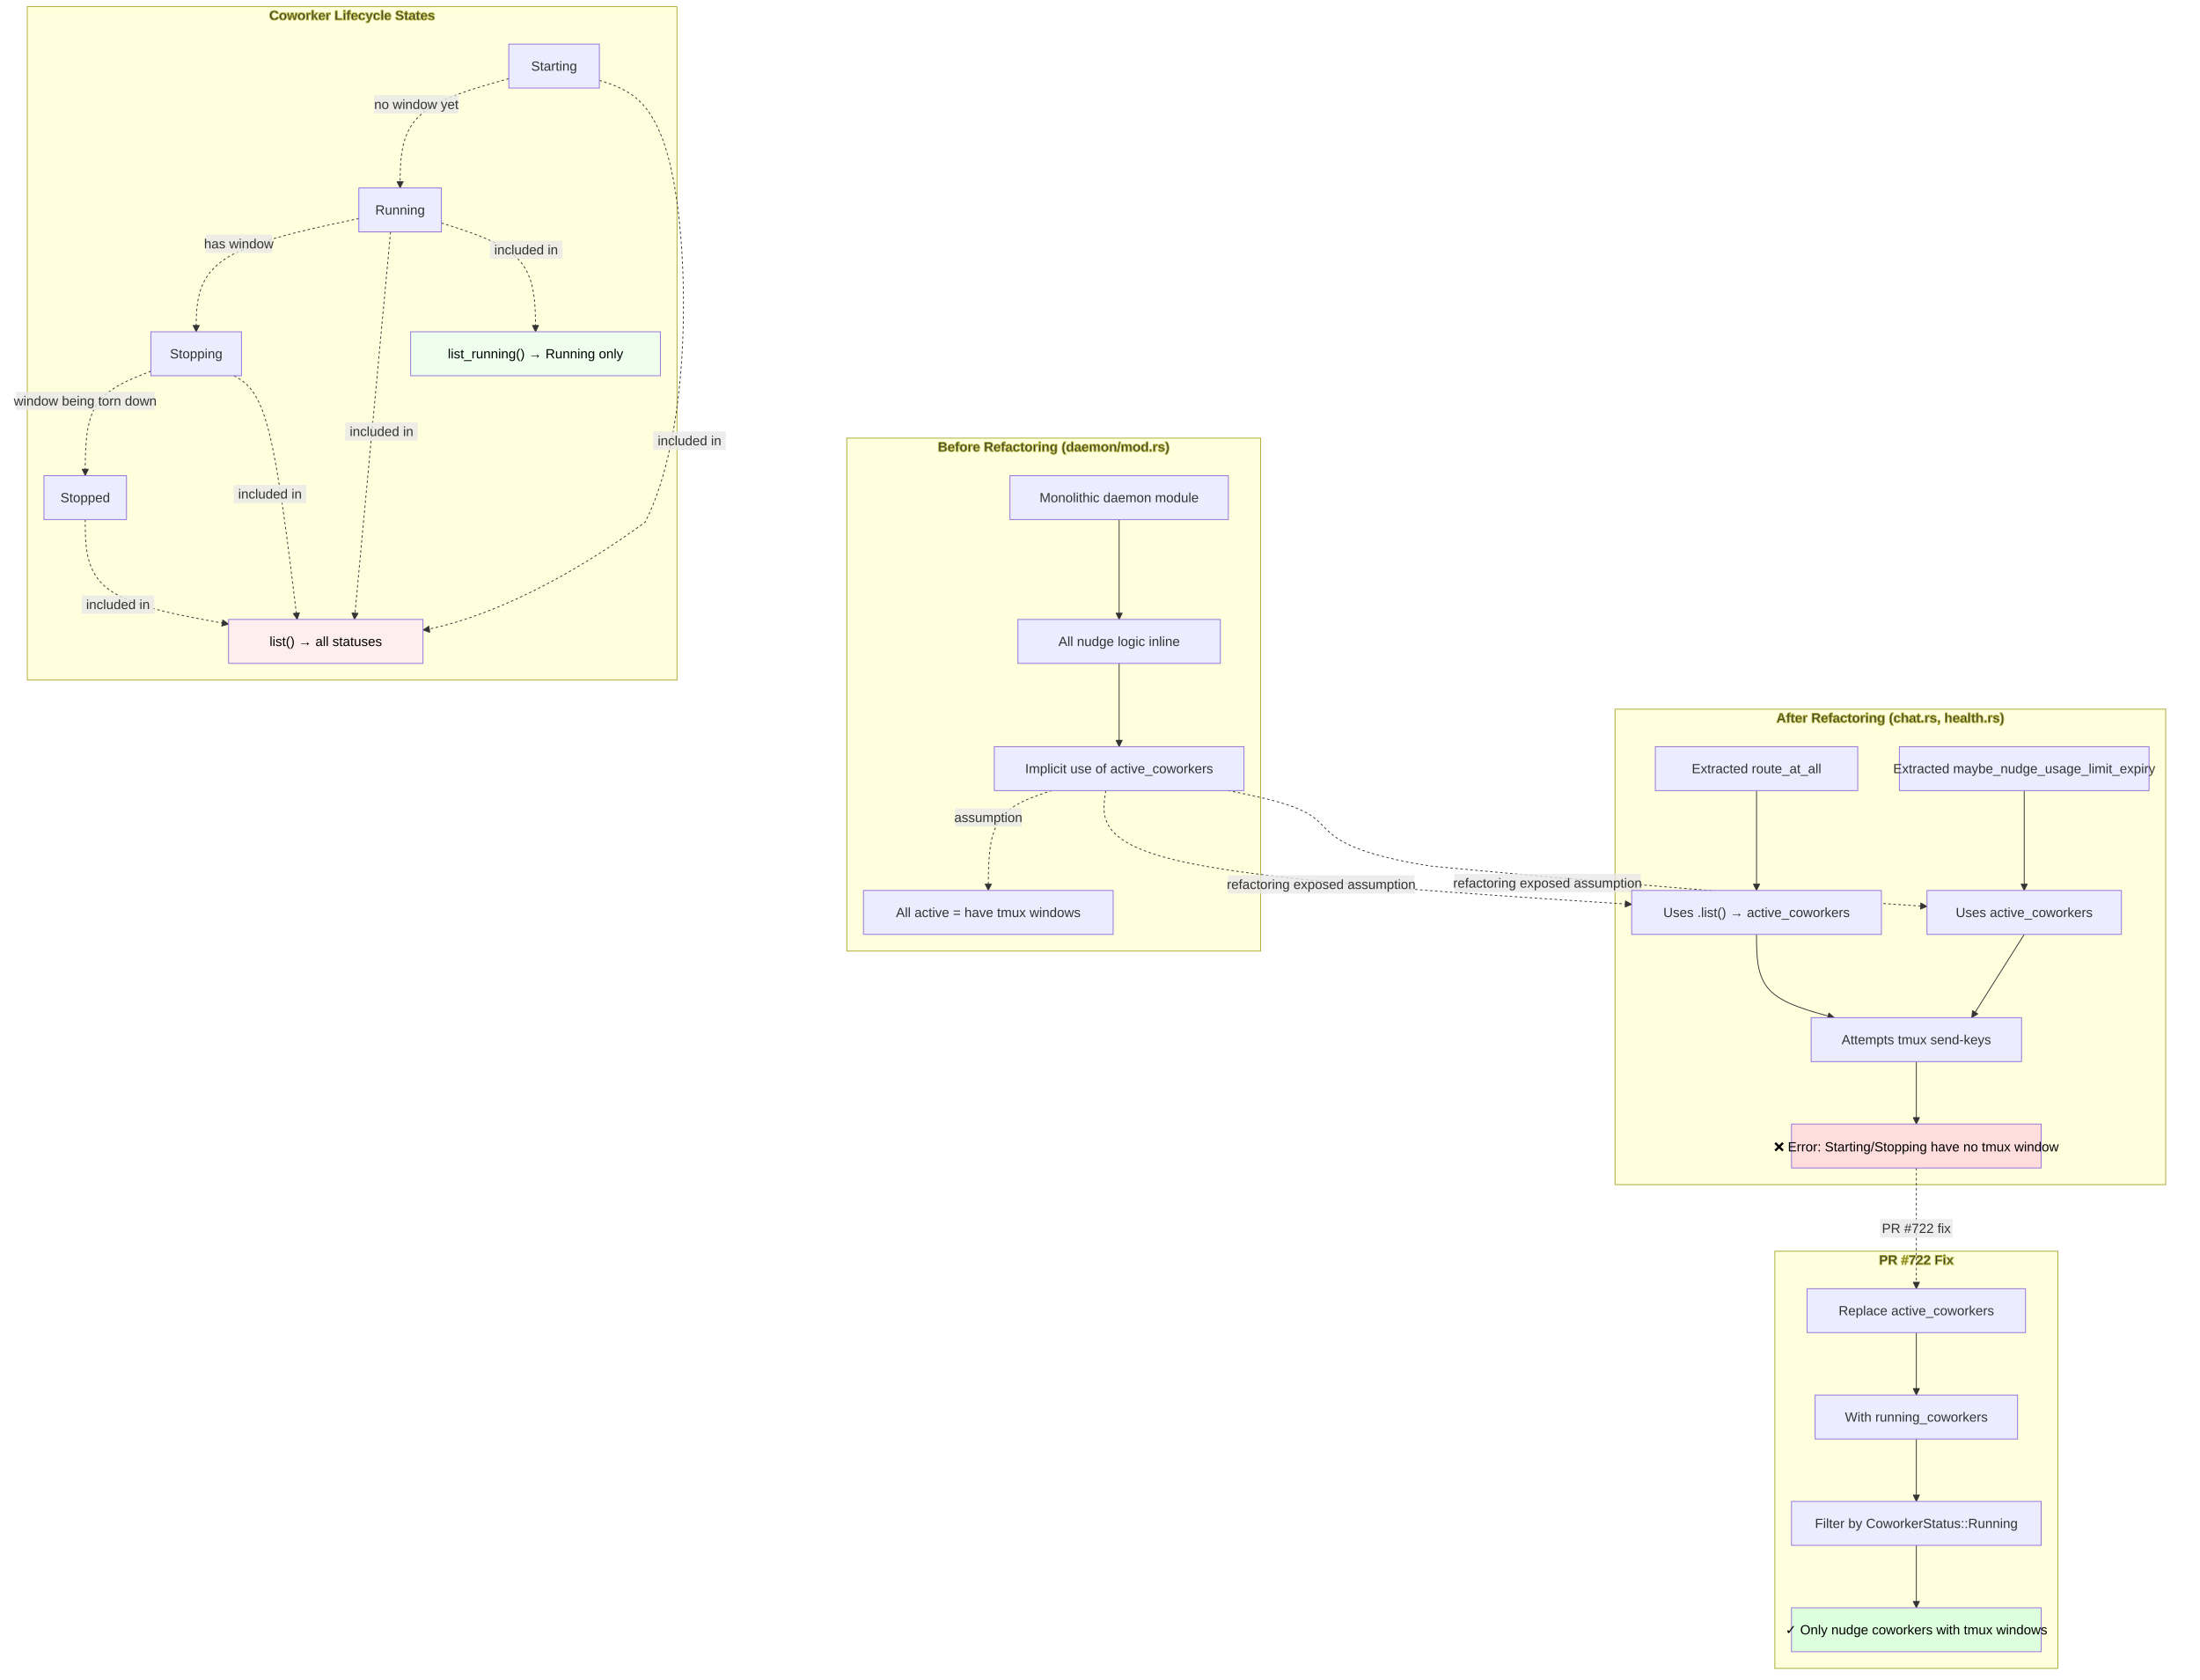
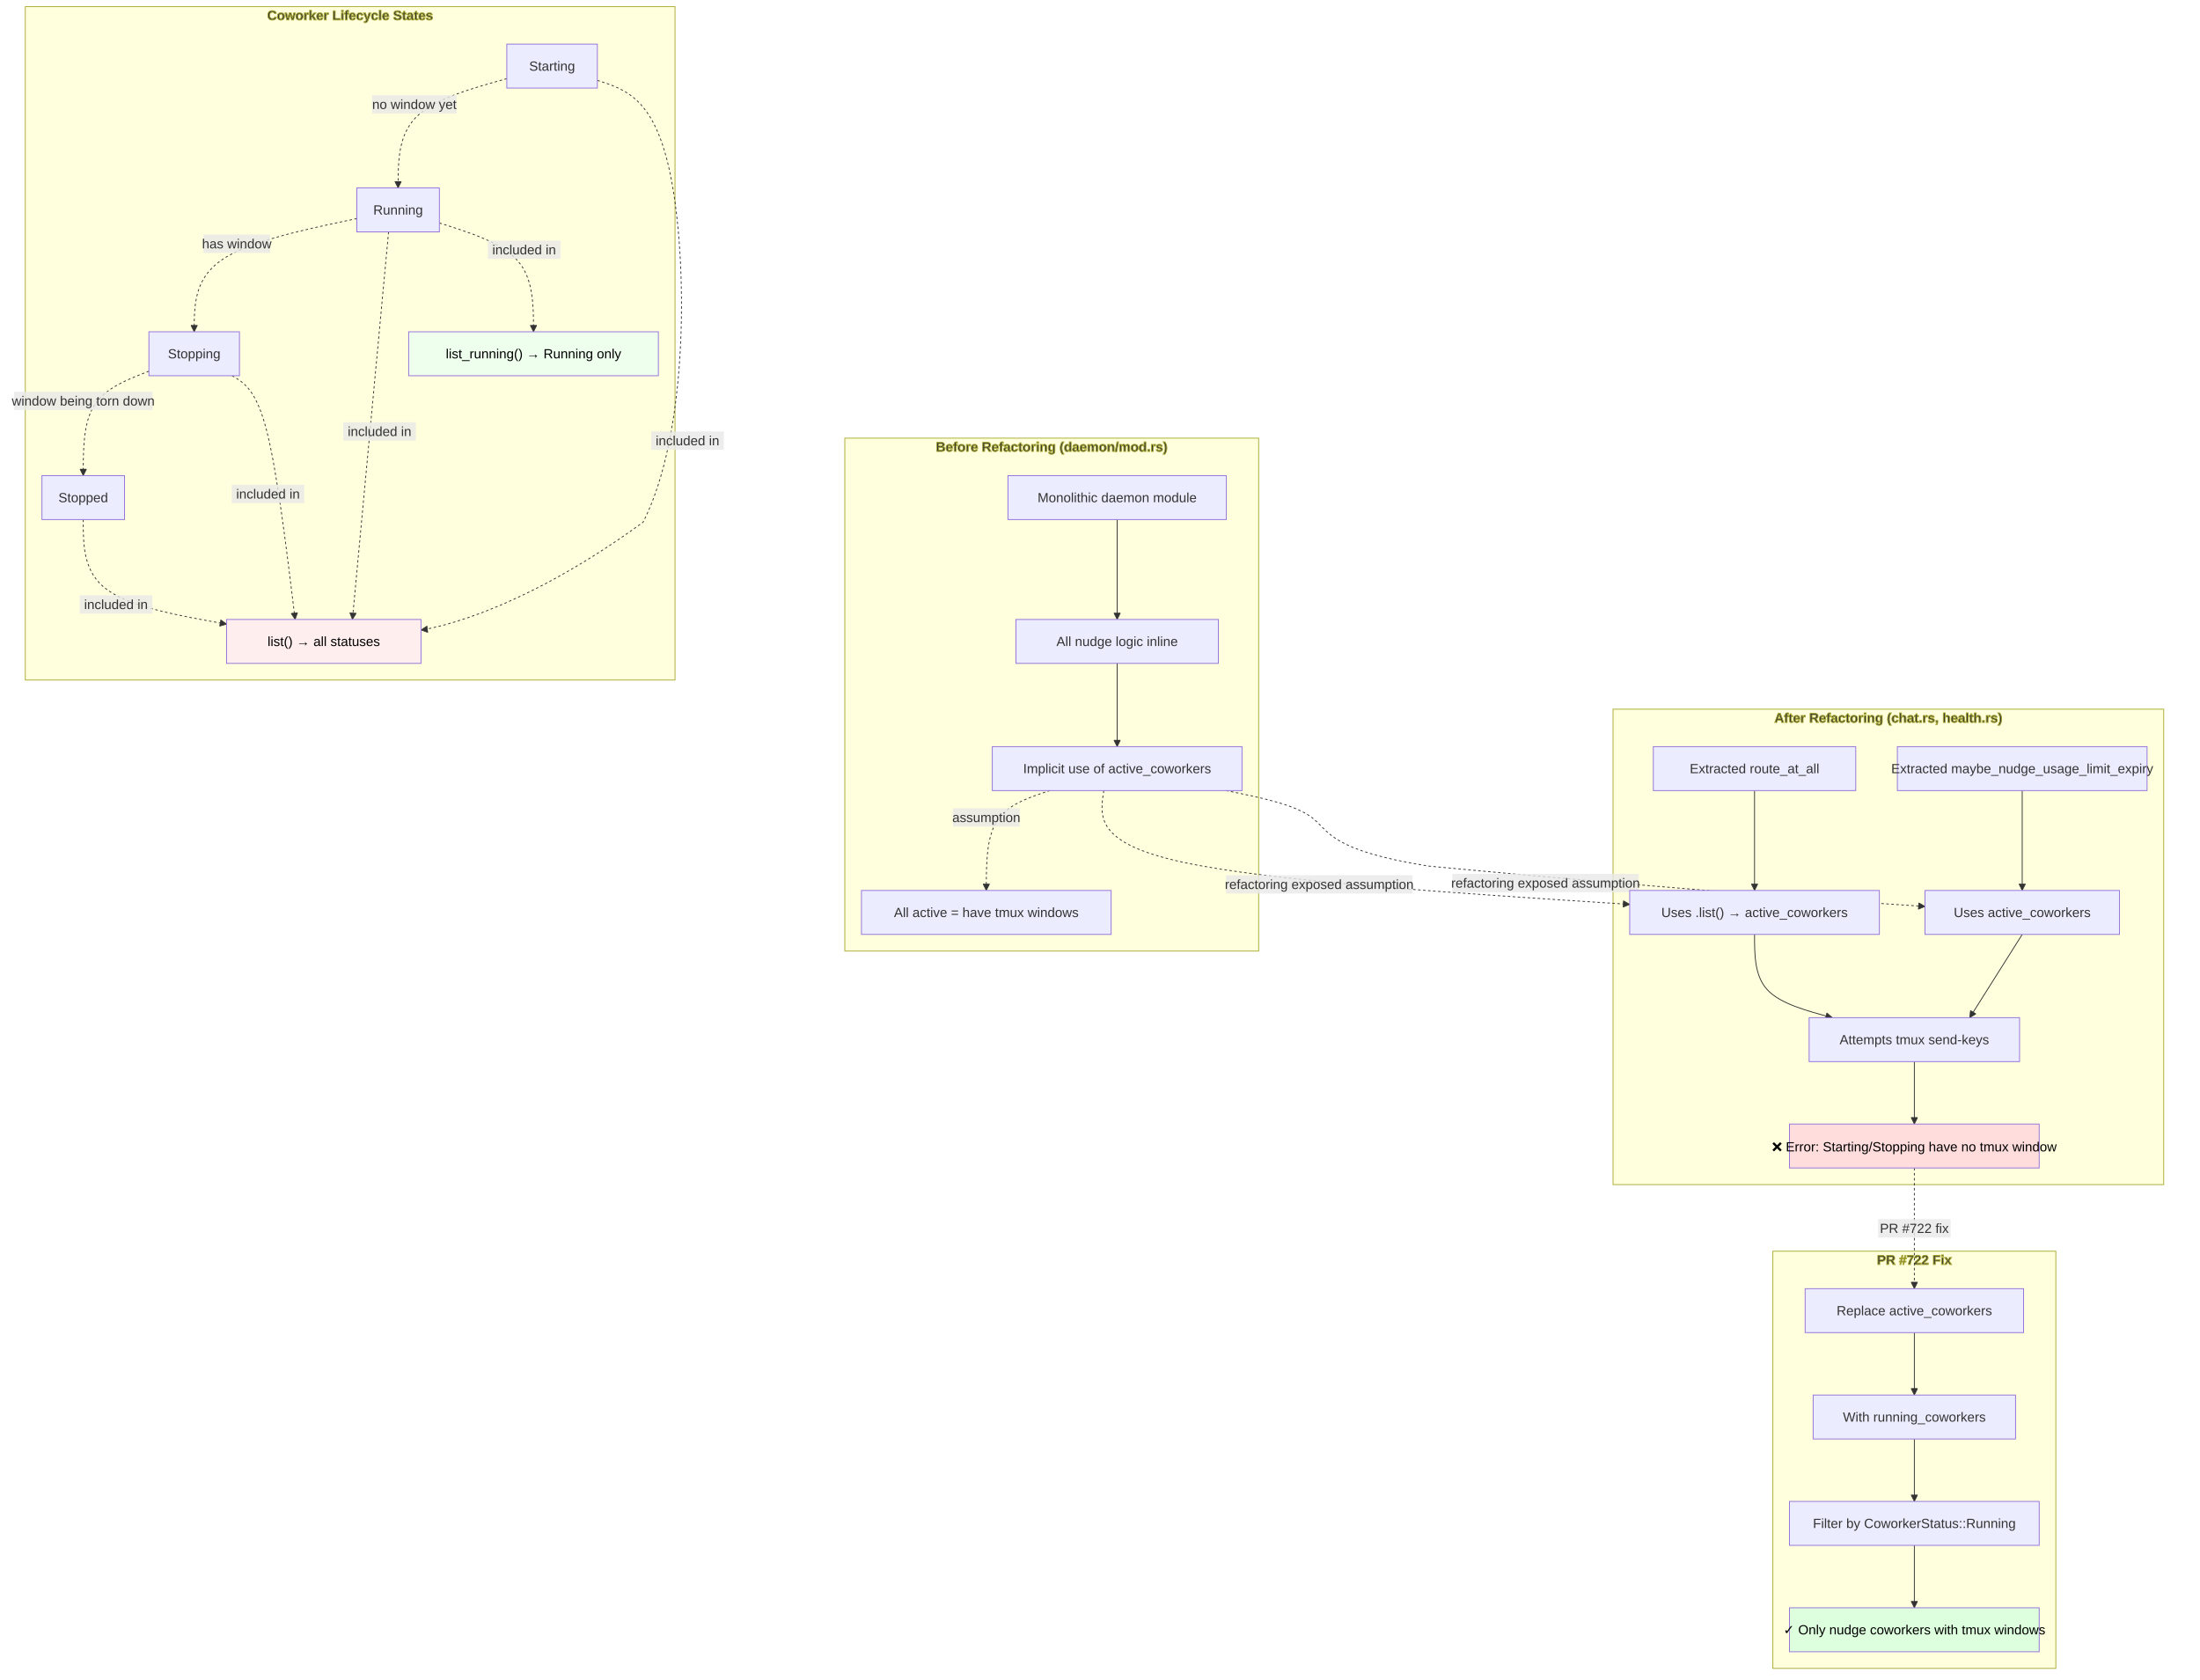
<svg xmlns="http://www.w3.org/2000/svg" width="2643.2" height="2017.4" viewBox="-8 -28 2643.2 2017.4" class="mermaid">
  <style>

.mermaid {
  font-family: trebuchet ms, verdana, arial, sans-serif;
  font-size: 16px;
}

.node rect,
.node polygon,
.node circle,
.node ellipse,
.node path {
  fill: #ECECFF;
  stroke: #9370DB;
  stroke-width: 1px;
}

.node line {
  stroke: #9370DB;
  stroke-width: 1px;
}

.node .label {
  fill: #333333;
}

.node text {
  fill: #333333;
  font-family: trebuchet ms, verdana, arial, sans-serif;
  font-size: 16px;
}

.edge-path {
  fill: none;
  stroke: #333333;
  stroke-width: 1px;
}

.edge-label {
  fill: #333333;
  font-family: trebuchet ms, verdana, arial, sans-serif;
}

.edge-label-bg {
  fill: rgba(232, 232, 232, 0.8);
}

.subgraph {
  fill: #ffffde;
  stroke: #aaaa33;
  stroke-width: 1px;
}

.subgraph-title {
  fill: #333333;
  font-weight: bold;
}

.cluster rect {
  fill: #ffffde;
  stroke: #aaaa33;
  stroke-width: 1px;
  rx: 5px;
  ry: 5px;
}

.cluster-label {
  fill: #333333;
  font-family: trebuchet ms, verdana, arial, sans-serif;
  font-size: 16px;
  font-weight: bold;
}

marker path {
  fill: #333333;
  stroke: #333333;
}

  </style>
  <defs>
    <marker id="arrow_point" viewBox="0 0 10 10" refX="10" refY="5" markerWidth="8" markerHeight="8" orient="auto" markerUnits="userSpaceOnUse">
      <path d="M 0 0 L 10 5 L 0 10 z" />
    </marker>
    <marker id="arrow_point_start" viewBox="0 0 10 10" refX="4.5" refY="5" markerWidth="8" markerHeight="8" orient="auto" markerUnits="userSpaceOnUse">
      <path d="M 0 5 L 10 10 L 10 0 z" />
    </marker>
    <marker id="arrow_cross" viewBox="0 0 11 11" refX="12" refY="5.2" markerWidth="11" markerHeight="11" orient="auto" markerUnits="userSpaceOnUse">
-       <path d="M 1 1 L 10 10 M 10 1 L 1 10" fill="none" stroke-width="2" />
+       <path d="M 1 1 L 10 10 M 10 1 L 1 10" stroke-width="2" fill="none" />
    </marker>
    <marker id="arrow_cross_start" viewBox="0 0 11 11" refX="-1" refY="5.2" markerWidth="11" markerHeight="11" orient="auto" markerUnits="userSpaceOnUse">
-       <path d="M 1 1 L 10 10 M 10 1 L 1 10" fill="none" stroke-width="2" />
+       <path d="M 1 1 L 10 10 M 10 1 L 1 10" stroke-width="2" fill="none" />
    </marker>
    <marker id="arrow_circle" viewBox="0 0 10 10" refX="11" refY="5" markerWidth="11" markerHeight="11" orient="auto" markerUnits="userSpaceOnUse">
      <circle cx="5" cy="5" r="5" />
    </marker>
    <marker id="arrow_circle_start" viewBox="0 0 10 10" refX="-1" refY="5" markerWidth="11" markerHeight="11" orient="auto" markerUnits="userSpaceOnUse">
      <circle cx="5" cy="5" r="5" />
    </marker>
  </defs>
  <g class="root">
    <g class="clusters">
      <g class="subgraph" id="subgraph-subGraph0">
-         <rect x="1009.4" y="498.4" width="497.2" height="616.2" class="cluster" />
-         <text x="1258" y="514.4" class="cluster-label" text-anchor="middle">Before Refactoring (daemon/mod.rs)</text>
+         <rect x="1007" y="498.4" width="497.2" height="616.2" class="cluster" />
+         <text x="1255.6" y="514.4" class="cluster-label" text-anchor="middle">Before Refactoring (daemon/mod.rs)</text>
      </g>
      <g class="subgraph" id="subgraph-subGraph1">
-         <rect x="1932.4" y="824" width="661.6" height="571.2" class="cluster" />
-         <text x="2263.2" y="840" class="cluster-label" text-anchor="middle">After Refactoring (chat.rs, health.rs)</text>
+         <rect x="1930" y="824" width="661.6" height="571.2" class="cluster" />
+         <text x="2260.8" y="840" class="cluster-label" text-anchor="middle">After Refactoring (chat.rs, health.rs)</text>
      </g>
      <g class="subgraph" id="subgraph-subGraph2">
-         <rect x="24.8" y="-20" width="780.6" height="809" class="cluster" />
-         <text x="415.1" y="-4" class="cluster-label" text-anchor="middle">Coworker Lifecycle States</text>
+         <rect x="22.4" y="-20" width="780.6" height="809" class="cluster" />
+         <text x="412.7" y="-4" class="cluster-label" text-anchor="middle">Coworker Lifecycle States</text>
      </g>
      <g class="subgraph" id="subgraph-subGraph3">
-         <rect x="2124.4" y="1475.2" width="340" height="501.2" class="cluster" />
-         <text x="2294.4" y="1491.2" class="cluster-label" text-anchor="middle">PR #722 Fix</text>
+         <rect x="2122" y="1475.2" width="340" height="501.2" class="cluster" />
+         <text x="2292" y="1491.2" class="cluster-label" text-anchor="middle">PR #722 Fix</text>
      </g>
    </g>
    <g class="edgePaths">
      <g class="edge" id="edge-L-M1-M2-0">
-         <path d="M 1336.60 596.20 C 1336.60 604.53, 1336.60 612.87, 1336.60 622.87 C 1336.60 632.87, 1336.60 644.53, 1336.60 656.20 C 1336.60 667.87, 1336.60 679.53, 1336.60 689.53 C 1336.60 707.87, 1336.60 716.20, 1336.60 716.20" class="edge-path" stroke-width="1" fill="none" marker-end="url(#arrow_point)" />
+         <path d="M 1334.20 596.20 C 1334.20 604.53, 1334.20 612.87, 1334.20 622.87 C 1334.20 632.87, 1334.20 644.53, 1334.20 656.20 C 1334.20 667.87, 1334.20 679.53, 1334.20 689.53 C 1334.20 707.87, 1334.20 716.20, 1334.20 716.20" class="edge-path" fill="none" stroke-width="1" marker-end="url(#arrow_point)" />
      </g>
      <g class="edge" id="edge-L-M2-M3-0">
-         <path d="M 1336.60 769.00 C 1336.60 777.33, 1336.60 785.67, 1336.60 794.00 C 1336.60 802.33, 1336.60 810.67, 1336.60 819.00 C 1336.60 827.33, 1336.60 835.67, 1336.60 844.00 C 1336.60 860.67, 1336.60 869.00, 1336.60 869.00" class="edge-path" stroke-width="1" fill="none" marker-end="url(#arrow_point)" />
+         <path d="M 1334.20 769.00 C 1334.20 777.33, 1334.20 785.67, 1334.20 794.00 C 1334.20 802.33, 1334.20 810.67, 1334.20 819.00 C 1334.20 827.33, 1334.20 835.67, 1334.20 844.00 C 1334.20 860.67, 1334.20 869.00, 1334.20 869.00" class="edge-path" fill="none" stroke-width="1" marker-end="url(#arrow_point)" />
      </g>
      <g class="edge" id="edge-L-M3-M4-0">
-         <path d="M 1255.86 921.80 C 1230.37 930.13, 1204.89 938.47, 1192.14 958.47 C 1179.40 978.47, 1179.40 1010.13, 1179.40 1041.80" class="edge-path" marker-end="url(#arrow_point)" stroke-dasharray="3,3" stroke-width="2" fill="none" />
+         <path d="M 1253.46 921.80 C 1227.97 930.13, 1202.49 938.47, 1189.74 958.47 C 1177.00 978.47, 1177.00 1010.13, 1177.00 1041.80" class="edge-path" marker-end="url(#arrow_point)" stroke-dasharray="3,3" fill="none" stroke-width="2" />
      </g>
      <g class="edge" id="edge-L-R1-R2-0">
-         <path d="M 2102.40 921.80 C 2102.40 930.13, 2102.40 938.47, 2102.40 948.47 C 2102.40 958.47, 2102.40 970.13, 2102.40 981.80 C 2102.40 993.47, 2102.40 1005.13, 2102.40 1015.13 C 2102.40 1033.47, 2102.40 1041.80, 2102.40 1041.80" class="edge-path" fill="none" stroke-width="1" marker-end="url(#arrow_point)" />
+         <path d="M 2100.00 921.80 C 2100.00 930.13, 2100.00 938.47, 2100.00 948.47 C 2100.00 958.47, 2100.00 970.13, 2100.00 981.80 C 2100.00 993.47, 2100.00 1005.13, 2100.00 1015.13 C 2100.00 1033.47, 2100.00 1041.80, 2100.00 1041.80" class="edge-path" fill="none" stroke-width="1" marker-end="url(#arrow_point)" />
      </g>
      <g class="edge" id="edge-L-R3-R4-0">
-         <path d="M 2424.00 921.80 C 2424.00 930.13, 2424.00 938.47, 2424.00 948.47 C 2424.00 958.47, 2424.00 970.13, 2424.00 981.80 C 2424.00 993.47, 2424.00 1005.13, 2424.00 1015.13 C 2424.00 1033.47, 2424.00 1041.80, 2424.00 1041.80" class="edge-path" fill="none" stroke-width="1" marker-end="url(#arrow_point)" />
+         <path d="M 2421.60 921.80 C 2421.60 930.13, 2421.60 938.47, 2421.60 948.47 C 2421.60 958.47, 2421.60 970.13, 2421.60 981.80 C 2421.60 993.47, 2421.60 1005.13, 2421.60 1015.13 C 2421.60 1033.47, 2421.60 1041.80, 2421.60 1041.80" class="edge-path" stroke-width="1" marker-end="url(#arrow_point)" fill="none" />
      </g>
      <g class="edge" id="edge-L-R2-R5-0">
-         <path d="M 2102.40 1094.60 C 2102.40 1119.60, 2102.40 1144.60, 2117.96 1161.27 C 2133.53 1177.93, 2164.66 1186.27, 2195.79 1194.60" class="edge-path" fill="none" marker-end="url(#arrow_point)" stroke-width="1" />
+         <path d="M 2100.00 1094.60 C 2100.00 1119.60, 2100.00 1144.60, 2115.56 1161.27 C 2131.13 1177.93, 2162.26 1186.27, 2193.39 1194.60" class="edge-path" marker-end="url(#arrow_point)" fill="none" stroke-width="1" />
      </g>
      <g class="edge" id="edge-L-R4-R5-0">
-         <path d="M 2424.00 1094.60 L 2360.96 1194.60" class="edge-path" fill="none" stroke-width="1" marker-end="url(#arrow_point)" />
+         <path d="M 2421.60 1094.60 L 2358.56 1194.60" class="edge-path" fill="none" stroke-width="1" marker-end="url(#arrow_point)" />
      </g>
      <g class="edge" id="edge-L-R5-R6-0">
-         <path d="M 2294.40 1247.40 C 2294.40 1255.73, 2294.40 1264.07, 2294.40 1272.40 C 2294.40 1280.73, 2294.40 1289.07, 2294.40 1297.40 C 2294.40 1314.07, 2294.40 1322.40, 2294.40 1322.40" class="edge-path" marker-end="url(#arrow_point)" stroke-width="1" fill="none" />
+         <path d="M 2292.00 1247.40 C 2292.00 1255.73, 2292.00 1264.07, 2292.00 1272.40 C 2292.00 1280.73, 2292.00 1289.07, 2292.00 1297.40 C 2292.00 1314.07, 2292.00 1322.40, 2292.00 1322.40" class="edge-path" fill="none" stroke-width="1" marker-end="url(#arrow_point)" />
      </g>
      <g class="edge" id="edge-L-S1-S2-0">
-         <path d="M 603.30 66.51 C 559.77 78.61, 516.23 90.70, 494.47 112.59 C 472.70 134.47, 472.70 166.13, 472.70 197.80" class="edge-path" stroke-width="2" fill="none" stroke-dasharray="3,3" marker-end="url(#arrow_point)" />
+         <path d="M 600.90 66.51 C 557.37 78.61, 513.83 90.70, 492.07 112.59 C 470.30 134.47, 470.30 166.13, 470.30 197.80" class="edge-path" stroke-width="2" stroke-dasharray="3,3" marker-end="url(#arrow_point)" fill="none" />
      </g>
      <g class="edge" id="edge-L-S2-S3-0">
-         <path d="M 423.10 234.61 C 357.97 248.27, 292.83 261.94, 260.27 284.60 C 227.70 307.27, 227.70 338.93, 227.70 370.60" class="edge-path" marker-end="url(#arrow_point)" stroke-dasharray="3,3" fill="none" stroke-width="2" />
+         <path d="M 420.70 234.61 C 355.57 248.27, 290.43 261.94, 257.87 284.60 C 225.30 307.27, 225.30 338.93, 225.30 370.60" class="edge-path" fill="none" marker-end="url(#arrow_point)" stroke-dasharray="3,3" stroke-width="2" />
      </g>
      <g class="edge" id="edge-L-S3-S4-0">
-         <path d="M 173.30 417.98 C 147.00 428.12, 120.70 438.26, 107.55 459.16 C 94.40 480.07, 94.40 511.73, 94.40 543.40" class="edge-path" fill="none" stroke-dasharray="3,3" stroke-width="2" marker-end="url(#arrow_point)" />
+         <path d="M 170.90 417.98 C 144.60 428.12, 118.30 438.26, 105.15 459.16 C 92.00 480.07, 92.00 511.73, 92.00 543.40" class="edge-path" marker-end="url(#arrow_point)" fill="none" stroke-width="2" stroke-dasharray="3,3" />
      </g>
      <g class="edge" id="edge-L-S1-L1-0">
-         <path d="M 712.10 68.59 C 748.20 79.99, 784.30 91.40, 802.35 195.16 C 820.40 298.93, 820.40 495.07, 767.03 599.41 C 606.93 716.31, 500.20 728.86, 500.20 728.86" class="edge-path" marker-end="url(#arrow_point)" fill="none" stroke-width="2" stroke-dasharray="3,3" />
+         <path d="M 709.70 68.59 C 745.80 79.99, 781.90 91.40, 799.95 195.16 C 818.00 298.93, 818.00 495.07, 764.63 599.41 C 604.53 716.31, 497.80 728.86, 497.80 728.86" class="edge-path" fill="none" stroke-dasharray="3,3" stroke-width="2" marker-end="url(#arrow_point)" />
      </g>
      <g class="edge" id="edge-L-S2-L1-0">
-         <path d="M 461.25 250.60 L 417.81 716.20" class="edge-path" stroke-dasharray="3,3" stroke-width="2" marker-end="url(#arrow_point)" fill="none" />
+         <path d="M 458.85 250.60 L 415.41 716.20" class="edge-path" stroke-width="2" marker-end="url(#arrow_point)" fill="none" stroke-dasharray="3,3" />
      </g>
      <g class="edge" id="edge-L-S3-L1-0">
-         <path d="M 273.26 423.40 C 287.64 431.73, 302.02 440.07, 314.64 488.87 C 327.26 537.67, 338.13 626.93, 348.99 716.20" class="edge-path" stroke-width="2" fill="none" marker-end="url(#arrow_point)" stroke-dasharray="3,3" />
+         <path d="M 270.86 423.40 C 285.24 431.73, 299.62 440.07, 312.24 488.87 C 324.86 537.67, 335.73 626.93, 346.59 716.20" class="edge-path" stroke-dasharray="3,3" fill="none" stroke-width="2" marker-end="url(#arrow_point)" />
      </g>
      <g class="edge" id="edge-L-S4-L1-0">
-         <path d="M 94.40 596.20 C 94.40 627.87, 94.40 659.53, 123.10 680.47 C 151.80 701.41, 209.20 711.62, 266.60 721.83" class="edge-path" fill="none" marker-end="url(#arrow_point)" stroke-dasharray="3,3" stroke-width="2" />
+         <path d="M 92.00 596.20 C 92.00 627.87, 92.00 659.53, 120.70 680.47 C 149.40 701.41, 206.80 711.62, 264.20 721.83" class="edge-path" stroke-width="2" stroke-dasharray="3,3" marker-end="url(#arrow_point)" fill="none" />
      </g>
      <g class="edge" id="edge-L-S2-L2-0">
-         <path d="M 522.30 239.87 C 560.00 251.78, 597.70 263.69, 616.55 285.48 C 635.40 307.27, 635.40 338.93, 635.40 370.60" class="edge-path" stroke-dasharray="3,3" marker-end="url(#arrow_point)" stroke-width="2" fill="none" />
+         <path d="M 519.90 239.87 C 557.60 251.78, 595.30 263.69, 614.15 285.48 C 633.00 307.27, 633.00 338.93, 633.00 370.60" class="edge-path" fill="none" marker-end="url(#arrow_point)" stroke-width="2" stroke-dasharray="3,3" />
      </g>
      <g class="edge" id="edge-L-F1-F2-0">
-         <path d="M 2294.40 1573.00 C 2294.40 1581.33, 2294.40 1589.67, 2294.40 1598.00 C 2294.40 1606.33, 2294.40 1614.67, 2294.40 1623.00 C 2294.40 1639.67, 2294.40 1648.00, 2294.40 1648.00" class="edge-path" stroke-width="1" marker-end="url(#arrow_point)" fill="none" />
+         <path d="M 2292.00 1573.00 C 2292.00 1581.33, 2292.00 1589.67, 2292.00 1598.00 C 2292.00 1606.33, 2292.00 1614.67, 2292.00 1623.00 C 2292.00 1639.67, 2292.00 1648.00, 2292.00 1648.00" class="edge-path" fill="none" stroke-width="1" marker-end="url(#arrow_point)" />
      </g>
      <g class="edge" id="edge-L-F2-F3-0">
-         <path d="M 2294.40 1700.80 C 2294.40 1709.13, 2294.40 1717.47, 2294.40 1725.80 C 2294.40 1734.13, 2294.40 1742.47, 2294.40 1750.80 C 2294.40 1767.47, 2294.40 1775.80, 2294.40 1775.80" class="edge-path" marker-end="url(#arrow_point)" fill="none" stroke-width="1" />
+         <path d="M 2292.00 1700.80 C 2292.00 1709.13, 2292.00 1717.47, 2292.00 1725.80 C 2292.00 1734.13, 2292.00 1742.47, 2292.00 1750.80 C 2292.00 1767.47, 2292.00 1775.80, 2292.00 1775.80" class="edge-path" marker-end="url(#arrow_point)" fill="none" stroke-width="1" />
      </g>
      <g class="edge" id="edge-L-F3-F4-0">
-         <path d="M 2294.40 1828.60 C 2294.40 1836.93, 2294.40 1845.27, 2294.40 1853.60 C 2294.40 1861.93, 2294.40 1870.27, 2294.40 1878.60 C 2294.40 1895.27, 2294.40 1903.60, 2294.40 1903.60" class="edge-path" fill="none" stroke-width="1" marker-end="url(#arrow_point)" />
+         <path d="M 2292.00 1828.60 C 2292.00 1836.93, 2292.00 1845.27, 2292.00 1853.60 C 2292.00 1861.93, 2292.00 1870.27, 2292.00 1878.60 C 2292.00 1895.27, 2292.00 1903.60, 2292.00 1903.60" class="edge-path" marker-end="url(#arrow_point)" stroke-width="1" fill="none" />
      </g>
      <g class="edge" id="edge-L-M3-R2-0">
-         <path d="M 1320.58 921.80 C 1315.52 953.47, 1310.46 985.13, 1415.76 1007.92 C 1521.07 1030.71, 1736.73 1044.62, 1952.40 1058.53" class="edge-path" marker-end="url(#arrow_point)" stroke-width="2" fill="none" stroke-dasharray="3,3" />
+         <path d="M 1318.18 921.80 C 1313.12 953.47, 1308.06 985.13, 1413.36 1007.92 C 1518.67 1030.71, 1734.33 1044.62, 1950.00 1058.53" class="edge-path" fill="none" stroke-dasharray="3,3" stroke-width="2" marker-end="url(#arrow_point)" />
      </g>
      <g class="edge" id="edge-L-M3-R4-0">
-         <path d="M 1467.47 921.80 C 1508.78 930.13, 1550.09 938.47, 1570.75 954.30 C 1591.40 970.13, 1591.40 993.47, 1710.70 1012.50 C 2068.60 1046.26, 2307.20 1060.99, 2307.20 1060.99" class="edge-path" stroke-width="2" fill="none" stroke-dasharray="3,3" marker-end="url(#arrow_point)" />
+         <path d="M 1465.07 921.80 C 1506.38 930.13, 1547.69 938.47, 1568.35 954.30 C 1589.00 970.13, 1589.00 993.47, 1708.30 1012.50 C 2066.20 1046.26, 2304.80 1060.99, 2304.80 1060.99" class="edge-path" stroke-dasharray="3,3" marker-end="url(#arrow_point)" stroke-width="2" fill="none" />
      </g>
      <g class="edge" id="edge-L-R6-F1-0">
-         <path d="M 2294.40 1375.20 C 2294.40 1383.53, 2294.40 1391.87, 2294.40 1400.20 C 2294.40 1408.53, 2294.40 1416.87, 2294.40 1426.87 C 2294.40 1436.87, 2294.40 1448.53, 2294.40 1460.20 C 2294.40 1471.87, 2294.40 1483.53, 2294.40 1493.53 C 2294.40 1511.87, 2294.40 1520.20, 2294.40 1520.20" class="edge-path" stroke-width="2" fill="none" marker-end="url(#arrow_point)" stroke-dasharray="3,3" />
+         <path d="M 2292.00 1375.20 C 2292.00 1383.53, 2292.00 1391.87, 2292.00 1400.20 C 2292.00 1408.53, 2292.00 1416.87, 2292.00 1426.87 C 2292.00 1436.87, 2292.00 1448.53, 2292.00 1460.20 C 2292.00 1471.87, 2292.00 1483.53, 2292.00 1493.53 C 2292.00 1511.87, 2292.00 1520.20, 2292.00 1520.20" class="edge-path" fill="none" marker-end="url(#arrow_point)" stroke-width="2" stroke-dasharray="3,3" />
      </g>
    </g>
    <g class="edgeLabels">
      <g class="edgeLabel" id="edge-label-L-M3-M4-0">
-         <rect x="1139.4" y="943.079" width="80" height="22" class="edge-label-bg" />
-         <text x="1179.4" y="954.079" class="edge-label" text-anchor="middle" dominant-baseline="central">assumption</text>
+         <rect x="1137" y="943.079" width="80" height="22" class="edge-label-bg" />
+         <text x="1177" y="954.079" class="edge-label" text-anchor="middle" dominant-baseline="central">assumption</text>
      </g>
      <g class="edgeLabel" id="edge-label-L-S1-S2-0">
-         <rect x="441.434" y="86.373" width="101.6" height="22" class="edge-label-bg" />
-         <text x="492.234" y="97.373" class="edge-label" text-anchor="middle" dominant-baseline="central">no window yet</text>
+         <rect x="439.034" y="86.373" width="101.6" height="22" class="edge-label-bg" />
+         <text x="489.834" y="97.373" class="edge-label" text-anchor="middle" dominant-baseline="central">no window yet</text>
      </g>
      <g class="edgeLabel" id="edge-label-L-S2-S3-0">
-         <rect x="238.912" y="253.856" width="80" height="22" class="edge-label-bg" />
-         <text x="278.912" y="264.856" class="edge-label" dominant-baseline="central" text-anchor="middle">has window</text>
+         <rect x="236.512" y="253.856" width="80" height="22" class="edge-label-bg" />
+         <text x="276.512" y="264.856" class="edge-label" text-anchor="middle" dominant-baseline="central">has window</text>
      </g>
      <g class="edgeLabel" id="edge-label-L-S3-S4-0">
-         <rect x="11.2" y="442.619" width="166.4" height="22" class="edge-label-bg" />
-         <text x="94.4" y="453.619" class="edge-label" text-anchor="middle" dominant-baseline="central">window being torn down</text>
+         <rect x="8.8" y="442.619" width="166.4" height="22" class="edge-label-bg" />
+         <text x="92" y="453.619" class="edge-label" text-anchor="middle" dominant-baseline="central">window being torn down</text>
      </g>
      <g class="edgeLabel" id="edge-label-L-S1-L1-0">
-         <rect x="776.8" y="490.416" width="87.2" height="22" class="edge-label-bg" />
-         <text x="820.4" y="501.416" class="edge-label" dominant-baseline="central" text-anchor="middle">included in</text>
+         <rect x="774.4" y="490.416" width="87.2" height="22" class="edge-label-bg" />
+         <text x="818" y="501.416" class="edge-label" text-anchor="middle" dominant-baseline="central">included in</text>
      </g>
      <g class="edgeLabel" id="edge-label-L-S2-L1-0">
-         <rect x="406.8" y="479.311" width="87.2" height="22" class="edge-label-bg" />
-         <text x="450.4" y="490.311" class="edge-label" text-anchor="middle" dominant-baseline="central">included in</text>
+         <rect x="404.4" y="479.311" width="87.2" height="22" class="edge-label-bg" />
+         <text x="448" y="490.311" class="edge-label" text-anchor="middle" dominant-baseline="central">included in</text>
      </g>
      <g class="edgeLabel" id="edge-label-L-S3-L1-0">
-         <rect x="272.8" y="554.405" width="87.2" height="22" class="edge-label-bg" />
-         <text x="316.4" y="565.405" class="edge-label" text-anchor="middle" dominant-baseline="central">included in</text>
+         <rect x="270.4" y="554.405" width="87.2" height="22" class="edge-label-bg" />
+         <text x="314" y="565.405" class="edge-label" text-anchor="middle" dominant-baseline="central">included in</text>
      </g>
      <g class="edgeLabel" id="edge-label-L-S4-L1-0">
-         <rect x="90.134" y="687.196" width="87.2" height="22" class="edge-label-bg" />
-         <text x="133.734" y="698.196" class="edge-label" dominant-baseline="central" text-anchor="middle">included in</text>
+         <rect x="87.734" y="687.196" width="87.2" height="22" class="edge-label-bg" />
+         <text x="131.334" y="698.196" class="edge-label" text-anchor="middle" dominant-baseline="central">included in</text>
      </g>
      <g class="edgeLabel" id="edge-label-L-S2-L2-0">
-         <rect x="580.543" y="261.044" width="87.2" height="22" class="edge-label-bg" />
-         <text x="624.143" y="272.044" class="edge-label" dominant-baseline="central" text-anchor="middle">included in</text>
+         <rect x="578.143" y="261.044" width="87.2" height="22" class="edge-label-bg" />
+         <text x="621.743" y="272.044" class="edge-label" text-anchor="middle" dominant-baseline="central">included in</text>
      </g>
      <g class="edgeLabel" id="edge-label-L-M3-R2-0">
-         <rect x="1467.38" y="1023.469" width="224" height="22" class="edge-label-bg" />
-         <text x="1579.38" y="1034.469" class="edge-label" text-anchor="middle" dominant-baseline="central">refactoring exposed assumption</text>
+         <rect x="1464.98" y="1023.469" width="224" height="22" class="edge-label-bg" />
+         <text x="1576.98" y="1034.469" class="edge-label" text-anchor="middle" dominant-baseline="central">refactoring exposed assumption</text>
      </g>
      <g class="edgeLabel" id="edge-label-L-M3-R4-0">
-         <rect x="1739.273" y="1021.843" width="224" height="22" class="edge-label-bg" />
-         <text x="1851.273" y="1032.843" class="edge-label" dominant-baseline="central" text-anchor="middle">refactoring exposed assumption</text>
+         <rect x="1736.873" y="1021.843" width="224" height="22" class="edge-label-bg" />
+         <text x="1848.873" y="1032.843" class="edge-label" text-anchor="middle" dominant-baseline="central">refactoring exposed assumption</text>
      </g>
      <g class="edgeLabel" id="edge-label-L-R6-F1-0">
-         <rect x="2250.8" y="1436.7" width="87.2" height="22" class="edge-label-bg" />
-         <text x="2294.4" y="1447.7" class="edge-label" dominant-baseline="central" text-anchor="middle">PR #722 fix</text>
+         <rect x="2248.4" y="1436.7" width="87.2" height="22" class="edge-label-bg" />
+         <text x="2292" y="1447.7" class="edge-label" text-anchor="middle" dominant-baseline="central">PR #722 fix</text>
      </g>
    </g>
    <g class="nodes">
      <g class="node" id="node-F1">
-         <rect x="2163.2" y="1520.2" width="262.4" height="52.8" />
-         <text x="2294.4" y="1546.6" class="label" dominant-baseline="central" text-anchor="middle">Replace active_coworkers</text>
+         <rect x="2160.8" y="1520.2" width="262.4" height="52.8" />
+         <text x="2292" y="1546.6" class="label" text-anchor="middle" dominant-baseline="central">Replace active_coworkers</text>
      </g>
      <g class="node" id="node-F2">
-         <rect x="2172.8" y="1648" width="243.2" height="52.8" />
-         <text x="2294.4" y="1674.4" class="label" text-anchor="middle" dominant-baseline="central">With running_coworkers</text>
+         <rect x="2170.4" y="1648" width="243.2" height="52.8" />
+         <text x="2292" y="1674.4" class="label" text-anchor="middle" dominant-baseline="central">With running_coworkers</text>
      </g>
      <g class="node" id="node-F3">
-         <rect x="2144.4" y="1775.8" width="300" height="52.8" />
-         <text x="2294.4" y="1802.2" class="label" text-anchor="middle" dominant-baseline="central">Filter by CoworkerStatus::Running</text>
+         <rect x="2142" y="1775.8" width="300" height="52.8" />
+         <text x="2292" y="1802.2" class="label" text-anchor="middle" dominant-baseline="central">Filter by CoworkerStatus::Running</text>
      </g>
      <g class="node" id="node-F4">
-         <rect x="2144.4" y="1903.6" width="300" height="52.8" style="fill:#dfd !important" />
-         <text x="2294.4" y="1930" class="label" text-anchor="middle" dominant-baseline="central" style="fill: #000000">✓ Only nudge coworkers with tmux windows</text>
+         <rect x="2142" y="1903.6" width="300" height="52.8" style="fill:#dfd !important" />
+         <text x="2292" y="1930" class="label" style="fill: #000000" dominant-baseline="central" text-anchor="middle">✓ Only nudge coworkers with tmux windows</text>
      </g>
      <g class="node" id="node-L1">
-         <rect x="266.6" y="716.2" width="233.6" height="52.8" style="fill:#fee !important" />
-         <text x="383.4" y="742.6" class="label" style="fill: #000000" text-anchor="middle" dominant-baseline="central">list() → all statuses</text>
+         <rect x="264.2" y="716.2" width="233.6" height="52.8" style="fill:#fee !important" />
+         <text x="381" y="742.6" class="label" style="fill: #000000" dominant-baseline="central" text-anchor="middle">list() → all statuses</text>
      </g>
      <g class="node" id="node-L2">
-         <rect x="485.4" y="370.6" width="300" height="52.8" style="fill:#efe !important" />
-         <text x="635.4" y="397" class="label" text-anchor="middle" dominant-baseline="central" style="fill: #000000">list_running() → Running only</text>
+         <rect x="483" y="370.6" width="300" height="52.8" style="fill:#efe !important" />
+         <text x="633" y="397" class="label" dominant-baseline="central" text-anchor="middle" style="fill: #000000">list_running() → Running only</text>
      </g>
      <g class="node" id="node-M1">
-         <rect x="1205.4" y="543.4" width="262.4" height="52.8" />
-         <text x="1336.6" y="569.8" class="label" text-anchor="middle" dominant-baseline="central">Monolithic daemon module</text>
+         <rect x="1203" y="543.4" width="262.4" height="52.8" />
+         <text x="1334.2" y="569.8" class="label" dominant-baseline="central" text-anchor="middle">Monolithic daemon module</text>
      </g>
      <g class="node" id="node-M2">
-         <rect x="1215" y="716.2" width="243.2" height="52.8" />
-         <text x="1336.6" y="742.6" class="label" text-anchor="middle" dominant-baseline="central">All nudge logic inline</text>
+         <rect x="1212.6" y="716.2" width="243.2" height="52.8" />
+         <text x="1334.2" y="742.6" class="label" dominant-baseline="central" text-anchor="middle">All nudge logic inline</text>
      </g>
      <g class="node" id="node-M3">
-         <rect x="1186.6" y="869" width="300" height="52.8" />
-         <text x="1336.6" y="895.4" class="label" text-anchor="middle" dominant-baseline="central">Implicit use of active_coworkers</text>
+         <rect x="1184.2" y="869" width="300" height="52.8" />
+         <text x="1334.2" y="895.4" class="label" text-anchor="middle" dominant-baseline="central">Implicit use of active_coworkers</text>
      </g>
      <g class="node" id="node-M4">
-         <rect x="1029.4" y="1041.8" width="300" height="52.8" />
-         <text x="1179.4" y="1068.2" class="label" text-anchor="middle" dominant-baseline="central">All active = have tmux windows</text>
+         <rect x="1027" y="1041.8" width="300" height="52.8" />
+         <text x="1177" y="1068.2" class="label" text-anchor="middle" dominant-baseline="central">All active = have tmux windows</text>
      </g>
      <g class="node" id="node-R1">
-         <rect x="1980.8" y="869" width="243.2" height="52.8" />
-         <text x="2102.4" y="895.4" class="label" dominant-baseline="central" text-anchor="middle">Extracted route_at_all</text>
+         <rect x="1978.4" y="869" width="243.2" height="52.8" />
+         <text x="2100" y="895.4" class="label" text-anchor="middle" dominant-baseline="central">Extracted route_at_all</text>
      </g>
      <g class="node" id="node-R2">
-         <rect x="1952.4" y="1041.8" width="300" height="52.8" />
-         <text x="2102.4" y="1068.2" class="label" text-anchor="middle" dominant-baseline="central">Uses .list() → active_coworkers</text>
+         <rect x="1950" y="1041.8" width="300" height="52.8" />
+         <text x="2100" y="1068.2" class="label" text-anchor="middle" dominant-baseline="central">Uses .list() → active_coworkers</text>
      </g>
      <g class="node" id="node-R3">
-         <rect x="2274" y="869" width="300" height="52.8" />
-         <text x="2424" y="895.4" class="label" dominant-baseline="central" text-anchor="middle">Extracted maybe_nudge_usage_limit_expiry</text>
+         <rect x="2271.6" y="869" width="300" height="52.8" />
+         <text x="2421.6" y="895.4" class="label" dominant-baseline="central" text-anchor="middle">Extracted maybe_nudge_usage_limit_expiry</text>
      </g>
      <g class="node" id="node-R4">
-         <rect x="2307.2" y="1041.8" width="233.6" height="52.8" />
-         <text x="2424" y="1068.2" class="label" dominant-baseline="central" text-anchor="middle">Uses active_coworkers</text>
+         <rect x="2304.8" y="1041.8" width="233.6" height="52.8" />
+         <text x="2421.6" y="1068.2" class="label" text-anchor="middle" dominant-baseline="central">Uses active_coworkers</text>
      </g>
      <g class="node" id="node-R5">
-         <rect x="2168" y="1194.6" width="252.8" height="52.8" />
-         <text x="2294.4" y="1221" class="label" text-anchor="middle" dominant-baseline="central">Attempts tmux send-keys</text>
+         <rect x="2165.6" y="1194.6" width="252.8" height="52.8" />
+         <text x="2292" y="1221" class="label" dominant-baseline="central" text-anchor="middle">Attempts tmux send-keys</text>
      </g>
      <g class="node" id="node-R6">
-         <rect x="2144.4" y="1322.4" width="300" height="52.8" style="fill:#fdd !important" />
-         <text x="2294.4" y="1348.8" class="label" dominant-baseline="central" style="fill: #000000" text-anchor="middle">❌ Error: Starting/Stopping have no tmux window</text>
+         <rect x="2142" y="1322.4" width="300" height="52.8" style="fill:#fdd !important" />
+         <text x="2292" y="1348.8" class="label" dominant-baseline="central" text-anchor="middle" style="fill: #000000">❌ Error: Starting/Stopping have no tmux window</text>
      </g>
      <g class="node" id="node-S1">
-         <rect x="603.3" y="25" width="108.8" height="52.8" />
-         <text x="657.7" y="51.4" class="label" text-anchor="middle" dominant-baseline="central">Starting</text>
+         <rect x="600.9" y="25" width="108.8" height="52.8" />
+         <text x="655.3" y="51.4" class="label" text-anchor="middle" dominant-baseline="central">Starting</text>
      </g>
      <g class="node" id="node-S2">
-         <rect x="423.1" y="197.8" width="99.2" height="52.8" />
-         <text x="472.7" y="224.2" class="label" text-anchor="middle" dominant-baseline="central">Running</text>
+         <rect x="420.7" y="197.8" width="99.2" height="52.8" />
+         <text x="470.3" y="224.2" class="label" dominant-baseline="central" text-anchor="middle">Running</text>
      </g>
      <g class="node" id="node-S3">
-         <rect x="173.3" y="370.6" width="108.8" height="52.8" />
-         <text x="227.7" y="397" class="label" text-anchor="middle" dominant-baseline="central">Stopping</text>
+         <rect x="170.9" y="370.6" width="108.8" height="52.8" />
+         <text x="225.3" y="397" class="label" text-anchor="middle" dominant-baseline="central">Stopping</text>
      </g>
      <g class="node" id="node-S4">
-         <rect x="44.8" y="543.4" width="99.2" height="52.8" />
-         <text x="94.4" y="569.8" class="label" text-anchor="middle" dominant-baseline="central">Stopped</text>
+         <rect x="42.4" y="543.4" width="99.2" height="52.8" />
+         <text x="92" y="569.8" class="label" text-anchor="middle" dominant-baseline="central">Stopped</text>
      </g>
    </g>
  </g>
</svg>
